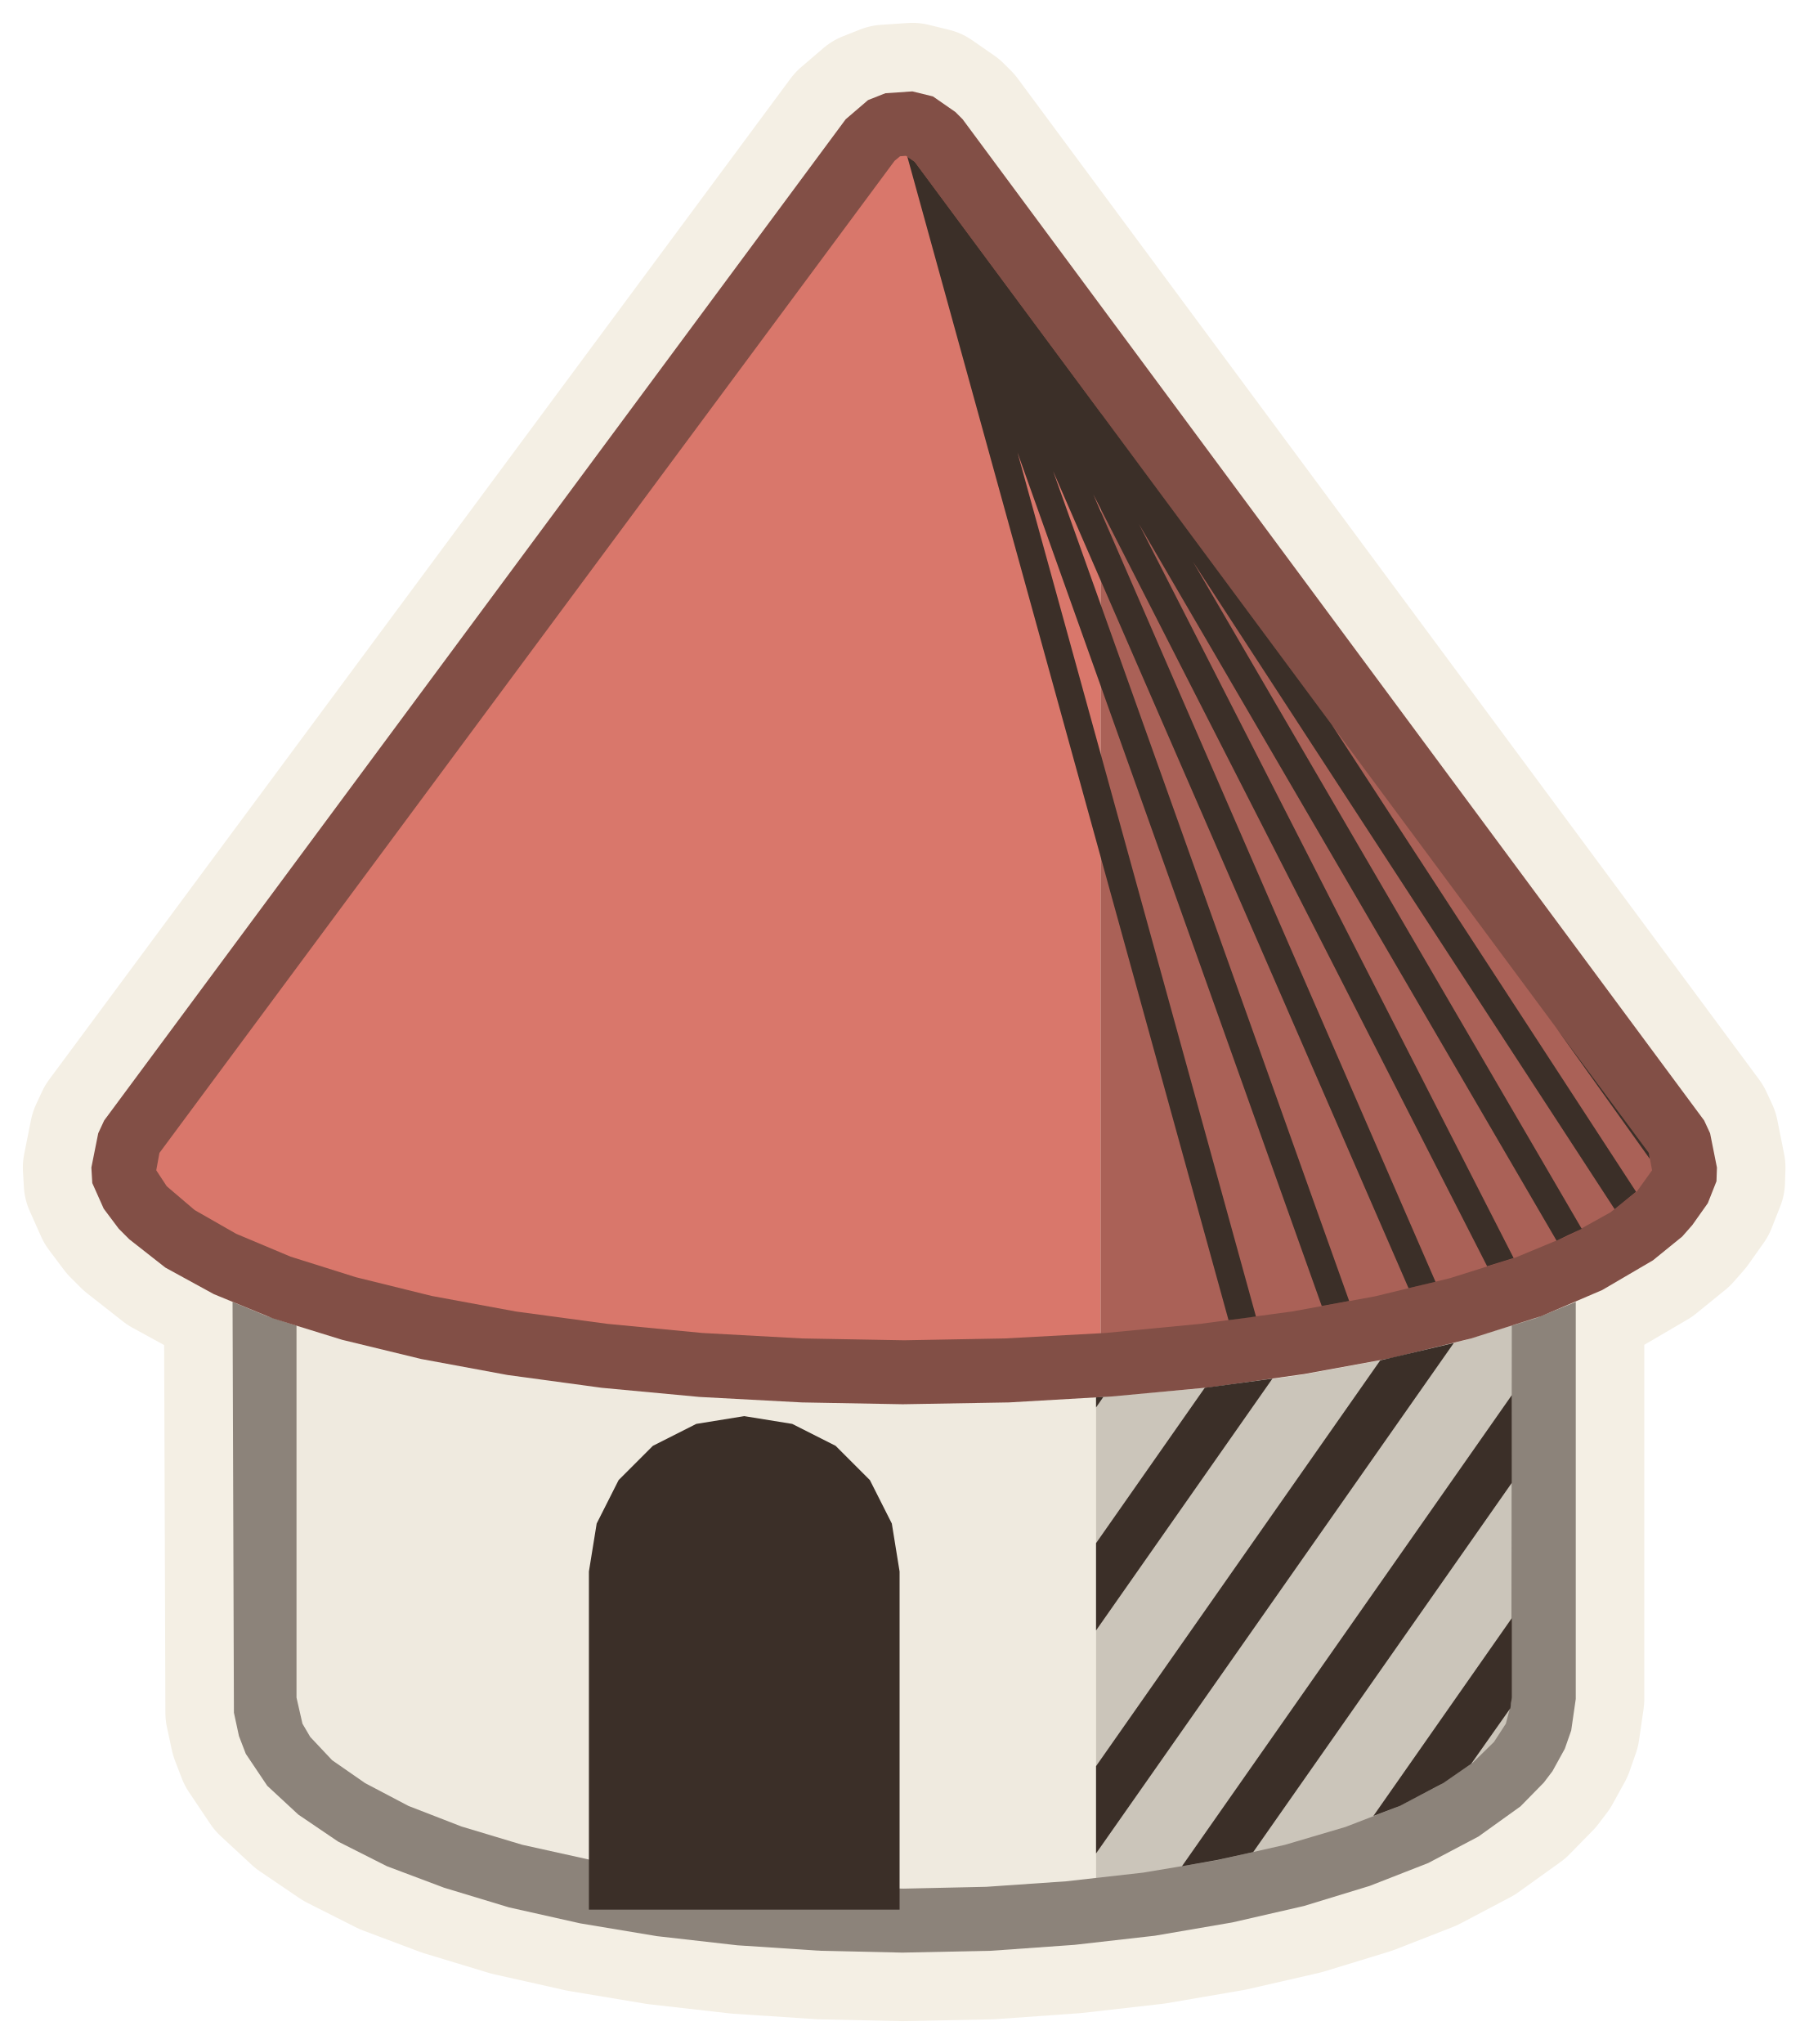
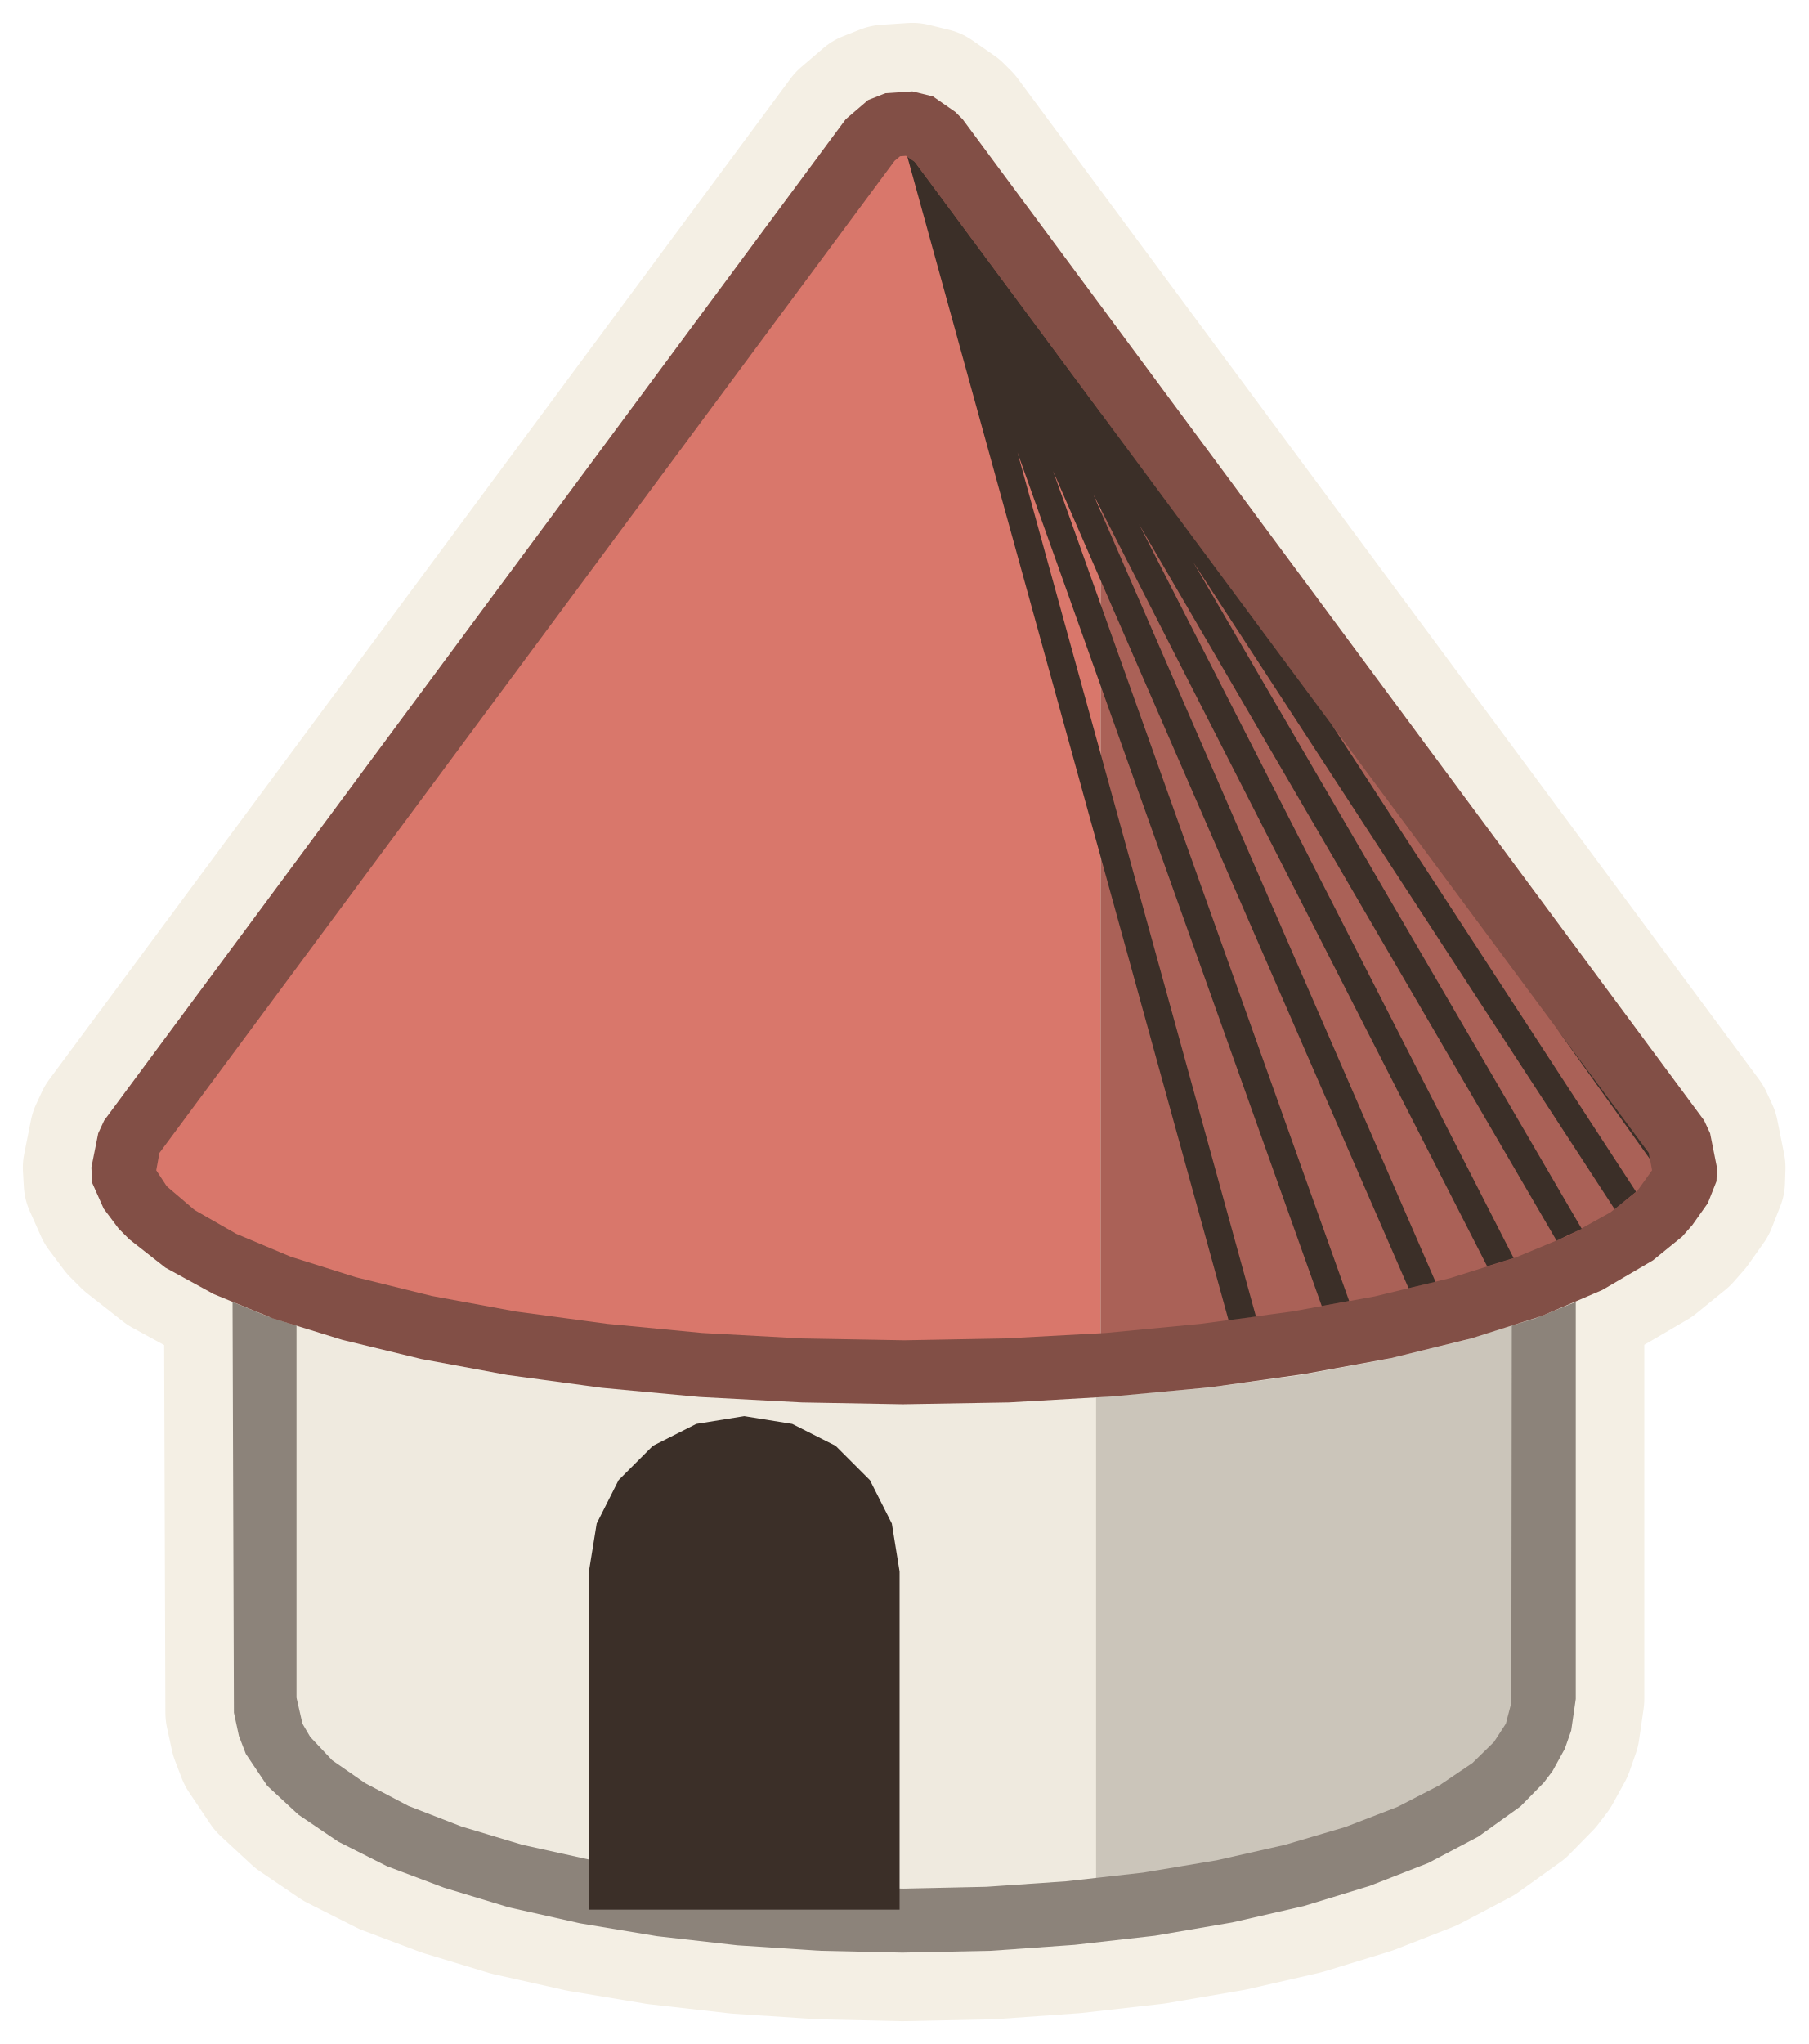
<svg xmlns="http://www.w3.org/2000/svg" viewBox="-19.79 -37.27 39.58 44.73" data-palette="wall:#EFEADF;roof:#D9776B;wood:#C9A97C;earth:#94744F;water:#8FB0B8;flag:#4A3B32;ink:#3B2F28;halo:#F4EFE4">
  <path data-role="sil" fill="#F4EFE4" stroke="#F4EFE4" stroke-width="3" stroke-linejoin="round" d="M-0.04 5.46L1.9 5.42L3.73 5.29L5.49 5.09L7.18 4.8L8.75 4.44L10.19 4L11.47 3.5L12.57 2.92L13.49 2.26L14 1.74L14.19 1.49L14.46 1L14.6 0.6L14.7 -0.09L14.7 -8.78L15.28 -9.04L16.39 -9.69L17.03 -10.21L17.25 -10.46L17.59 -10.94L17.78 -11.42L17.79 -11.72L17.64 -12.47L17.51 -12.75L1.28 -34.66L1.12 -34.82L0.63 -35.16L0.18 -35.27L-0.41 -35.23L-0.79 -35.08L-1.28 -34.66L-17.51 -12.75L-17.64 -12.47L-17.79 -11.72L-17.77 -11.38L-17.52 -10.82L-17.19 -10.38L-16.96 -10.15L-16.17 -9.53L-15.11 -8.95L-14.7 -8.78L-14.67 0.21L-14.56 0.72L-14.41 1.11L-13.94 1.81L-13.26 2.44L-12.39 3.03L-11.32 3.57L-10.07 4.04L-8.65 4.47L-7.09 4.82L-5.41 5.1L-3.65 5.3L-1.83 5.42Z" />
  <path data-role="wall" fill="#EFEADF" d="M-0.02 4.76L1.85 4.72L3.65 4.59L4.2 4.53L4.2 -6.69L2.24 -6.58L-0.03 -6.54L-2.29 -6.58L-4.54 -6.71L-6.69 -6.91L-8.75 -7.2L-10.66 -7.55L-12.41 -7.98L-14 -8.49L-13.98 0.08L-13.91 0.47L-13.8 0.76L-13.44 1.31L-12.87 1.87L-12.07 2.41L-11.06 2.92L-9.87 3.37L-8.49 3.78L-6.98 4.13L-5.33 4.4L-3.6 4.6L-1.81 4.72Z" />
  <path data-role="wall-shade" fill="#cbc5ba" d="M4.2 4.53L5.37 4.4L7.03 4.12L8.55 3.77L9.94 3.35L11.15 2.88L12.17 2.35L12.99 1.76L13.44 1.31L13.8 0.76L13.91 0.47L14 -0.09L14 -8.49L12.3 -7.95L10.57 -7.53L8.68 -7.18L6.62 -6.9L4.2 -6.69Z" />
  <path data-role="roof" fill="#D9776B" d="M-0.02 -7.24L2.26 -7.28L4.3 -7.39L4.3 -29.41L0.72 -34.24L0.23 -34.58L-0.36 -34.53L-0.72 -34.24L-16.95 -12.34L-17.09 -11.55L-16.95 -11.23L-16.68 -10.86L-16.52 -10.69L-15.82 -10.14L-14.85 -9.6L-13.61 -9.09L-12.14 -8.63L-10.44 -8.22L-8.58 -7.88L-6.55 -7.6L-4.45 -7.4L-2.22 -7.28Z" />
  <path data-role="roof-shade" fill="#aa6157" d="M4.3 -7.39L6.59 -7.6L8.63 -7.88L10.49 -8.23L12.2 -8.65L13.68 -9.12L14.94 -9.64L15.95 -10.23L16.52 -10.69L16.68 -10.86L16.95 -11.23L17.1 -11.59L16.95 -12.34L4.3 -29.41Z" />
  <path data-role="wall-line" fill="#8c837a" d="M-0.04 5.46L1.9 5.42L3.73 5.29L5.49 5.09L7.18 4.8L8.75 4.44L10.19 4L11.47 3.5L12.57 2.92L13.49 2.26L14 1.74L14.19 1.49L14.46 1L14.6 0.6L14.7 -0.09L14.7 -8.78L13.82 -8.42L13.3 -8.26L13.29 -0.01L13.17 0.45L12.91 0.85L12.44 1.31L11.73 1.79L10.8 2.27L9.66 2.71L8.34 3.1L6.84 3.44L5.23 3.71L3.54 3.9L1.8 4.02L-0.01 4.06L-1.82 4.02L-3.58 3.9L-5.28 3.7L-6.87 3.43L-8.36 3.1L-9.69 2.7L-10.85 2.25L-11.8 1.75L-12.52 1.25L-13 0.74L-13.17 0.45L-13.3 -0.12L-13.3 -8.26L-13.95 -8.47L-14.7 -8.78L-14.67 0.21L-14.56 0.72L-14.41 1.11L-13.94 1.81L-13.26 2.44L-12.39 3.03L-11.32 3.57L-10.07 4.04L-8.65 4.47L-7.09 4.82L-5.41 5.1L-3.65 5.3L-1.83 5.42Z" />
  <path data-role="roof-line" fill="#824f46" d="M-0.03 -6.54L2.29 -6.58L4.54 -6.71L6.69 -6.91L8.75 -7.2L10.66 -7.55L12.41 -7.98L13.95 -8.47L15.28 -9.04L16.39 -9.69L17.03 -10.21L17.25 -10.46L17.59 -10.94L17.78 -11.42L17.79 -11.72L17.64 -12.47L17.51 -12.75L1.28 -34.66L1.12 -34.82L0.63 -35.16L0.18 -35.27L-0.41 -35.23L-0.79 -35.08L-1.28 -34.66L-17.51 -12.75L-17.64 -12.47L-17.79 -11.72L-17.77 -11.38L-17.52 -10.82L-17.19 -10.38L-16.96 -10.15L-16.17 -9.53L-15.11 -8.95L-13.82 -8.42L-12.3 -7.95L-10.57 -7.53L-8.68 -7.18L-6.62 -6.9L-4.48 -6.7L-2.24 -6.58ZM0 -7.94L-2.23 -7.98L-4.42 -8.1L-6.5 -8.3L-8.5 -8.57L-10.34 -8.91L-12 -9.32L-13.43 -9.77L-14.62 -10.27L-15.53 -10.79L-16.14 -11.31L-16.37 -11.66L-16.3 -12.04L-0.21 -33.75L-0.09 -33.85L0.04 -33.86L0.23 -33.73L16.3 -12.04L16.37 -11.66L16.04 -11.2L15.46 -10.74L14.56 -10.24L13.38 -9.75L11.95 -9.3L10.3 -8.9L8.49 -8.57L6.49 -8.3L4.41 -8.1L2.2 -7.98Z" />
-   <path data-role="ink" fill="#3B2F28" d="M7.7 -8.46L2.48 -27.37L9.14 -8.69L9.74 -8.8L3.26 -26.96L11.04 -9.08L11.63 -9.22L4.14 -26.45L12.76 -9.56L13.34 -9.74L5.14 -25.8L14.28 -10.12L14.83 -10.38L6.32 -24.98L15.55 -10.81L16.02 -11.19L9.36 -21.41L0.23 -33.73L0.07 -33.84L7.1 -8.38ZM16.3 -12.04L14.27 -14.78L16.32 -11.91ZM12.03 -7.88L10.42 -7.5L4.2 1.38L4.2 3.29ZM8.06 -7.1L6.58 -6.9L4.2 -3.5L4.2 -1.59ZM6.08 3.57L6.87 3.43L7.64 3.26L13.3 -4.82L13.3 -6.74ZM4.36 -6.7L4.2 -6.69L4.2 -6.47ZM-0.1 -2.88L-0.27 -3.93L-0.75 -4.88L-1.5 -5.63L-2.45 -6.11L-3.5 -6.28L-4.55 -6.11L-5.5 -5.63L-6.25 -4.88L-6.73 -3.93L-6.9 -2.88L-6.9 4.52L-0.1 4.52ZM10.27 2.47L10.85 2.25L11.8 1.75L12.41 1.33L13.27 0.11L13.3 -0.12L13.3 -1.86Z" />
+   <path data-role="ink" fill="#3B2F28" d="M7.7 -8.46L2.48 -27.37L9.14 -8.69L9.74 -8.8L3.26 -26.96L11.04 -9.08L11.63 -9.22L4.14 -26.45L12.76 -9.56L13.34 -9.74L5.14 -25.8L14.28 -10.12L14.83 -10.38L6.32 -24.98L15.55 -10.81L16.02 -11.19L9.36 -21.41L0.23 -33.73L0.07 -33.84L7.1 -8.38ZM16.3 -12.04L14.27 -14.78L16.32 -11.91ZM-0.1 -2.88L-0.27 -3.93L-0.75 -4.88L-1.5 -5.63L-2.45 -6.11L-3.5 -6.28L-4.55 -6.11L-5.5 -5.63L-6.25 -4.88L-6.73 -3.93L-6.9 -2.88L-6.9 4.52L-0.1 4.52Z" />
</svg>
